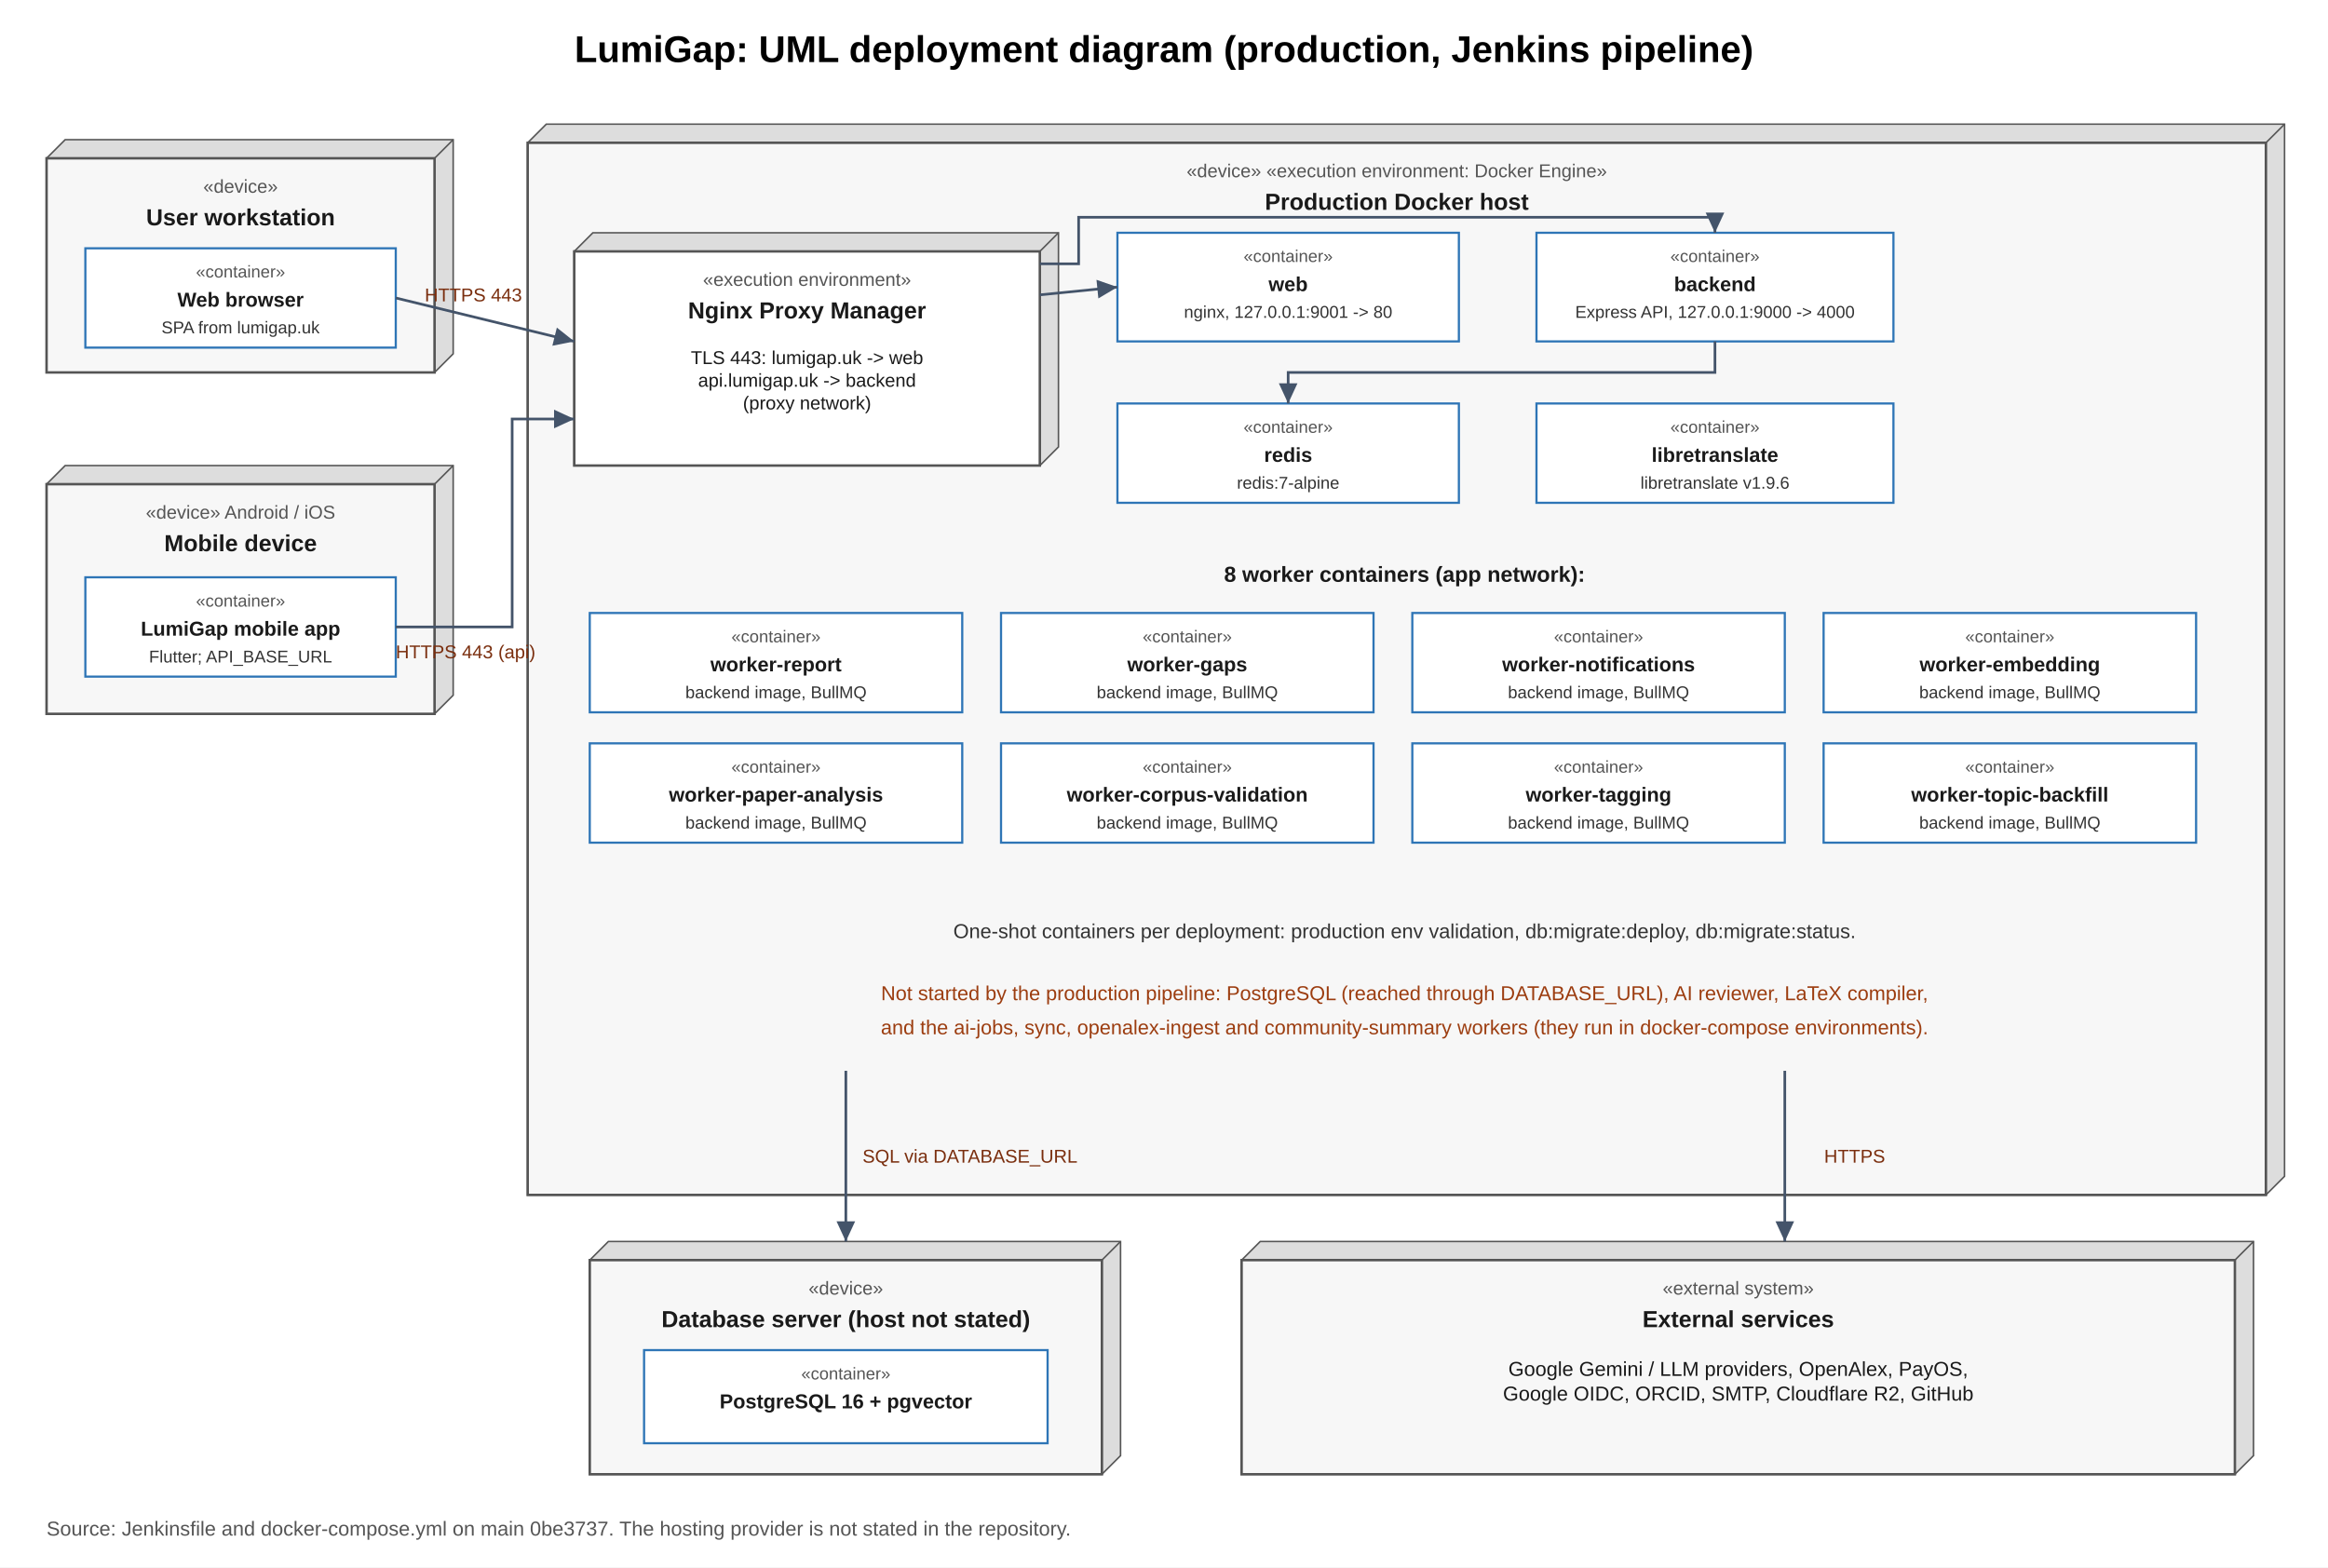
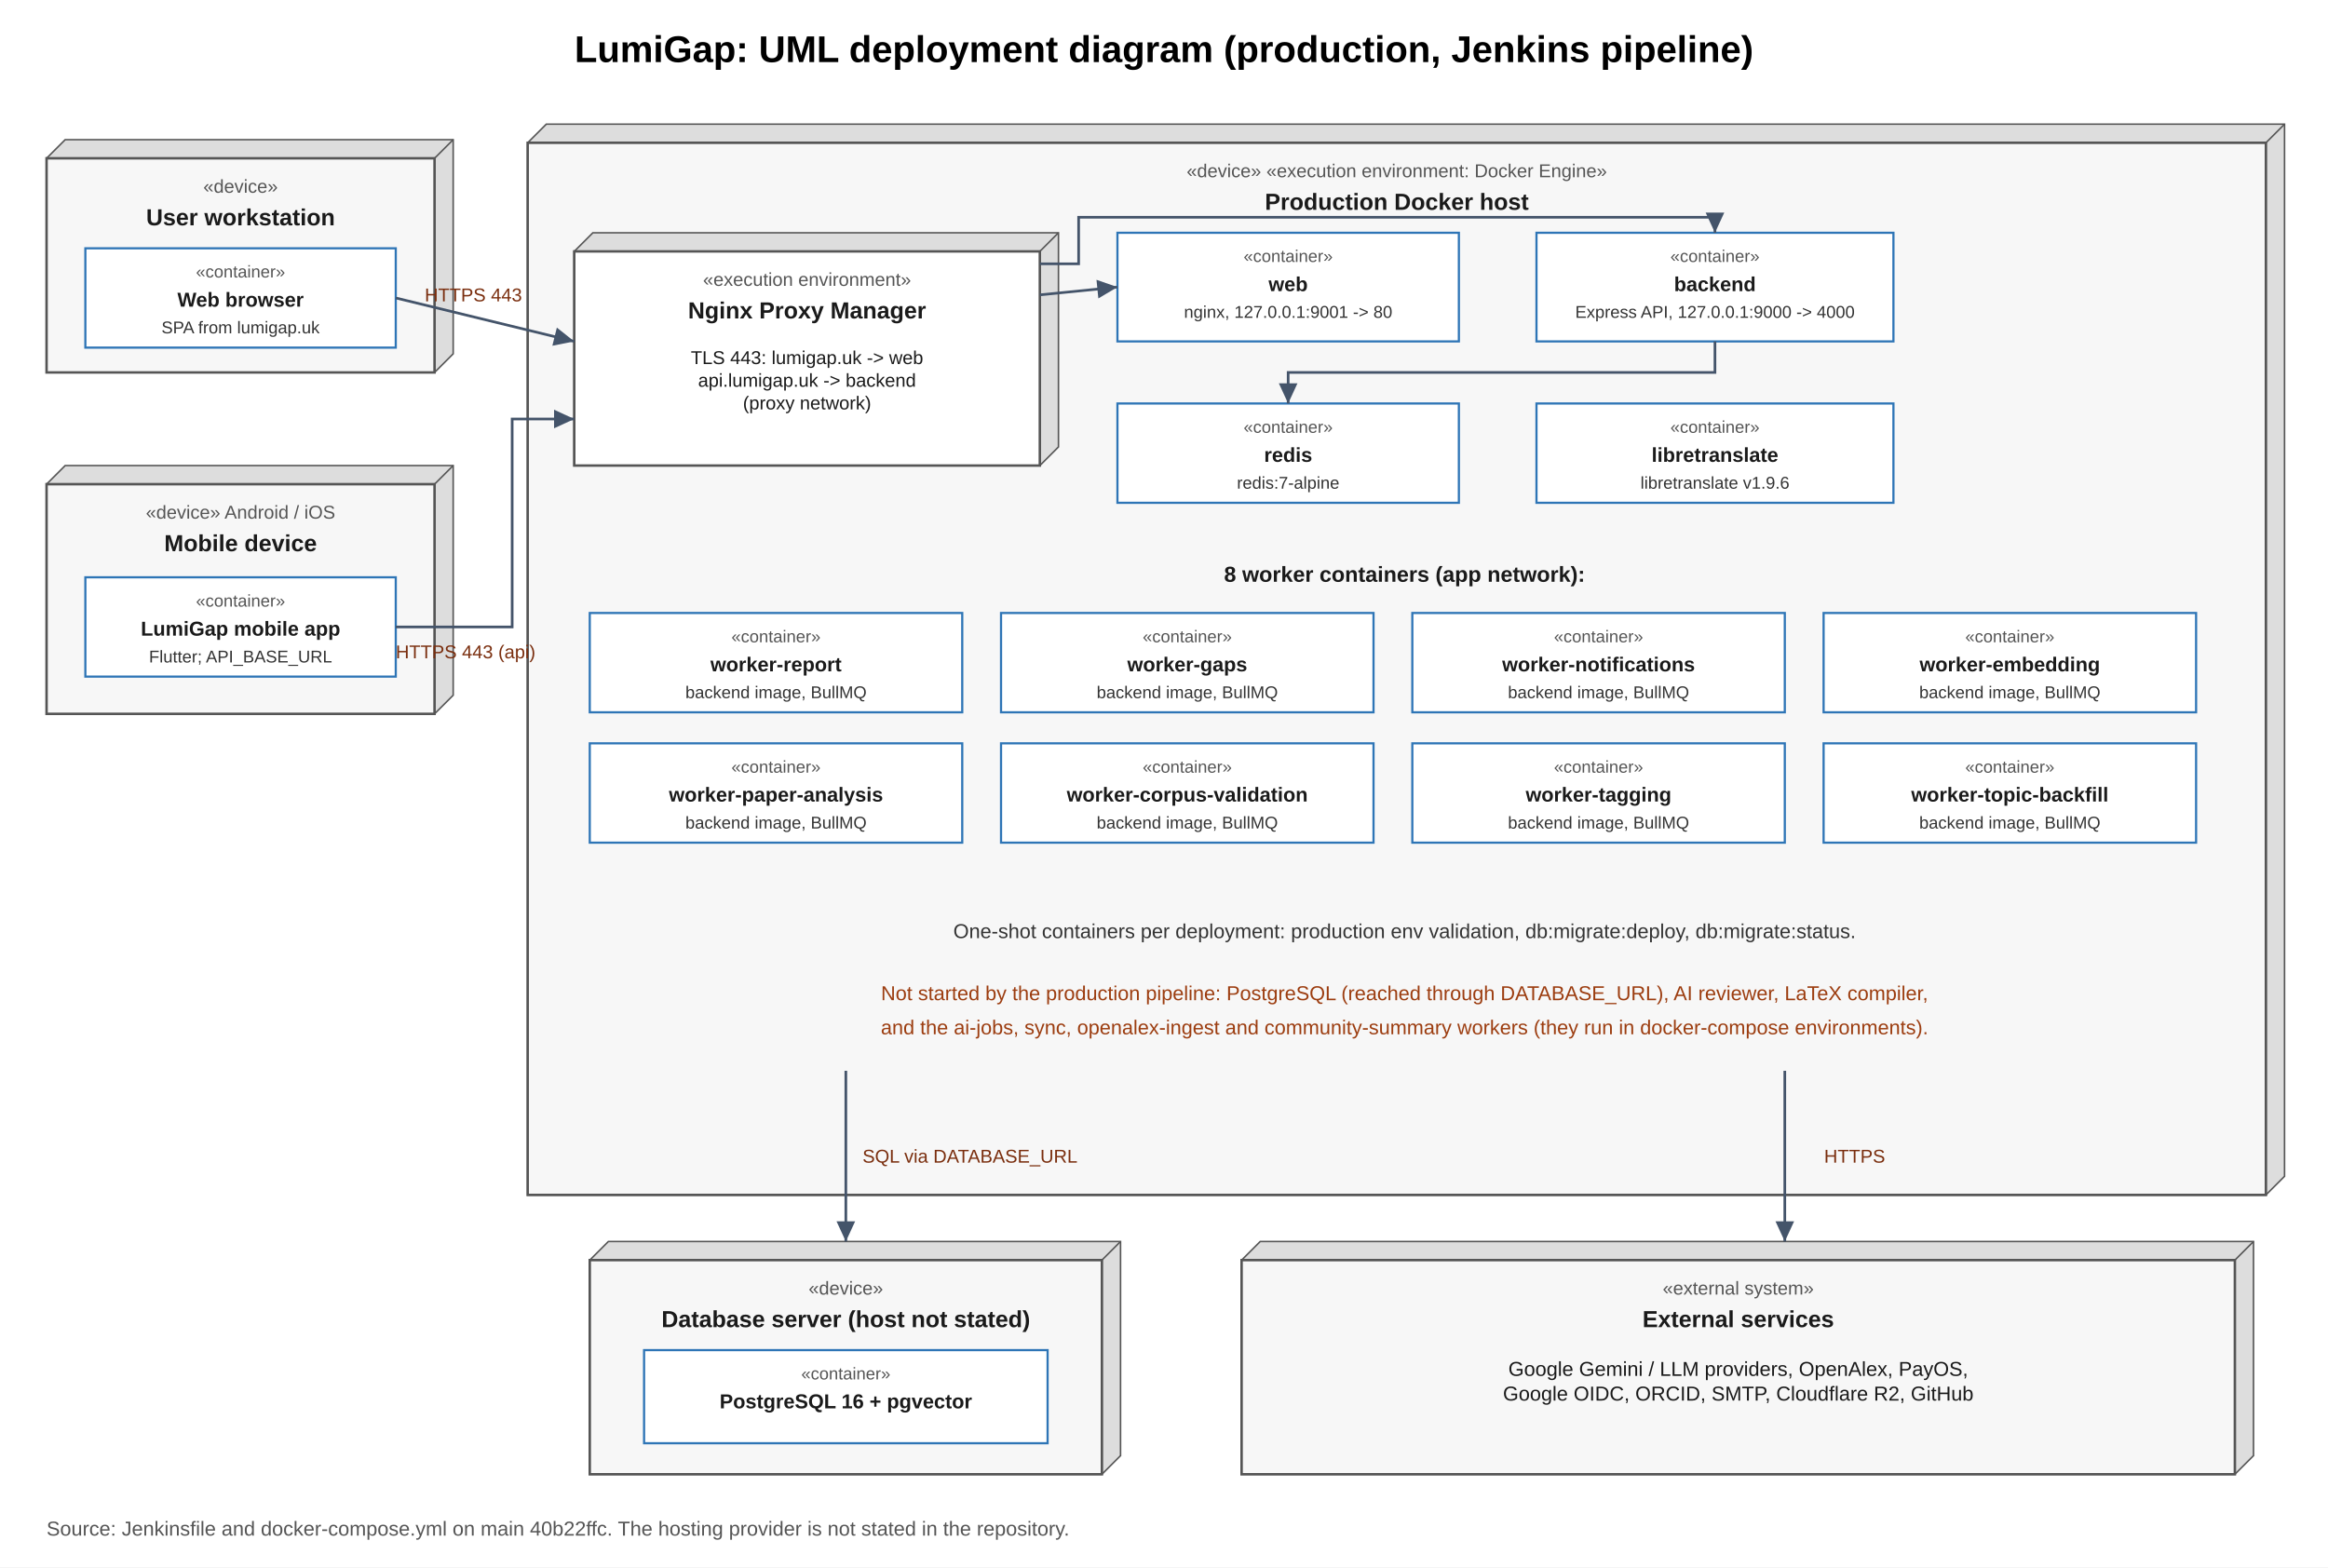
<svg xmlns="http://www.w3.org/2000/svg" width="1500" height="1010" viewBox="0 0 1500 1010" font-family="Arial">
  <rect width="1500" height="1010" fill="white" />
  <text x="750.0" y="40" font-size="24" font-weight="bold" text-anchor="middle">LumiGap: UML deployment diagram (production, Jenkins pipeline)</text>
  <polygon points="30,102 42,90 292,90 292,228 280,240 30,240" fill="#DDDDDD" stroke="#555" />
  <rect x="30" y="102" width="250" height="138" fill="#F7F7F7" stroke="#555" stroke-width="1.6" />
  <line x1="280" y1="102" x2="292" y2="90" stroke="#555" />
  <text x="155.0" y="124.2" font-size="12" text-anchor="middle" font-weight="normal" fill="#555">«device»</text>
  <text x="155.0" y="145.2" font-size="15" text-anchor="middle" font-weight="bold" fill="#1A1A1A">User workstation</text>
  <rect x="55" y="160" width="200" height="64" fill="white" stroke="#2E75B6" stroke-width="1.4" />
  <text x="155.0" y="178.8" font-size="11" text-anchor="middle" font-weight="normal" fill="#555">«container»</text>
  <text x="155.0" y="197.6" font-size="13" text-anchor="middle" font-weight="bold" fill="#1A1A1A">Web browser</text>
  <text x="155.0" y="214.8" font-size="11" text-anchor="middle" font-weight="normal" fill="#333">SPA from lumigap.uk</text>
  <polygon points="340,92 352,80 1472,80 1472,758 1460,770 340,770" fill="#DDDDDD" stroke="#555" />
  <rect x="340" y="92" width="1120" height="678" fill="#F7F7F7" stroke="#555" stroke-width="1.6" />
  <line x1="1460" y1="92" x2="1472" y2="80" stroke="#555" />
  <text x="900.0" y="114.2" font-size="12" text-anchor="middle" font-weight="normal" fill="#555">«device»  «execution environment: Docker Engine»</text>
  <text x="900.0" y="135.2" font-size="15" text-anchor="middle" font-weight="bold" fill="#1A1A1A">Production Docker host</text>
  <polygon points="370,162 382,150 682,150 682,288 670,300 370,300" fill="#DDDDDD" stroke="#555" />
  <rect x="370" y="162" width="300" height="138" fill="#FFFFFF" stroke="#555" stroke-width="1.6" />
  <line x1="670" y1="162" x2="682" y2="150" stroke="#555" />
  <text x="520.0" y="184.2" font-size="12" text-anchor="middle" font-weight="normal" fill="#555">«execution environment»</text>
  <text x="520.0" y="205.2" font-size="15" text-anchor="middle" font-weight="bold" fill="#1A1A1A">Nginx Proxy Manager</text>
  <text x="520.0" y="234.6" font-size="12" text-anchor="middle" font-weight="normal" fill="#1A1A1A">TLS 443: lumigap.uk -&gt; web</text>
  <text x="520.0" y="249.2" font-size="12" text-anchor="middle" font-weight="normal" fill="#1A1A1A">api.lumigap.uk -&gt; backend</text>
  <text x="520.0" y="263.8" font-size="12" text-anchor="middle" font-weight="normal" fill="#1A1A1A">(proxy network)</text>
  <rect x="720" y="150" width="220" height="70" fill="white" stroke="#2E75B6" stroke-width="1.4" />
  <text x="830.0" y="168.8" font-size="11" text-anchor="middle" font-weight="normal" fill="#555">«container»</text>
  <text x="830.0" y="187.6" font-size="13" text-anchor="middle" font-weight="bold" fill="#1A1A1A">web</text>
  <text x="830.0" y="204.8" font-size="11" text-anchor="middle" font-weight="normal" fill="#333">nginx, 127.0.0.1:9001 -&gt; 80</text>
  <rect x="990" y="150" width="230" height="70" fill="white" stroke="#2E75B6" stroke-width="1.4" />
  <text x="1105.0" y="168.8" font-size="11" text-anchor="middle" font-weight="normal" fill="#555">«container»</text>
  <text x="1105.0" y="187.6" font-size="13" text-anchor="middle" font-weight="bold" fill="#1A1A1A">backend</text>
  <text x="1105.0" y="204.8" font-size="11" text-anchor="middle" font-weight="normal" fill="#333">Express API, 127.0.0.1:9000 -&gt; 4000</text>
  <rect x="720" y="260" width="220" height="64" fill="white" stroke="#2E75B6" stroke-width="1.4" />
  <text x="830.0" y="278.9" font-size="11" text-anchor="middle" font-weight="normal" fill="#555">«container»</text>
  <text x="830.0" y="297.6" font-size="13" text-anchor="middle" font-weight="bold" fill="#1A1A1A">redis</text>
  <text x="830.0" y="314.9" font-size="11" text-anchor="middle" font-weight="normal" fill="#333">redis:7-alpine</text>
  <rect x="990" y="260" width="230" height="64" fill="white" stroke="#2E75B6" stroke-width="1.4" />
  <text x="1105.0" y="278.9" font-size="11" text-anchor="middle" font-weight="normal" fill="#555">«container»</text>
  <text x="1105.0" y="297.6" font-size="13" text-anchor="middle" font-weight="bold" fill="#1A1A1A">libretranslate</text>
  <text x="1105.0" y="314.9" font-size="11" text-anchor="middle" font-weight="normal" fill="#333">libretranslate v1.9.6</text>
  <text x="905.0" y="374.9" font-size="14" text-anchor="middle" font-weight="bold" fill="#1A1A1A">8 worker containers (app network):</text>
  <rect x="380" y="395" width="240" height="64" fill="white" stroke="#2E75B6" stroke-width="1.4" />
  <text x="500.0" y="413.9" font-size="11" text-anchor="middle" font-weight="normal" fill="#555">«container»</text>
  <text x="500.0" y="432.6" font-size="13" text-anchor="middle" font-weight="bold" fill="#1A1A1A">worker-report</text>
  <text x="500.0" y="449.9" font-size="11" text-anchor="middle" font-weight="normal" fill="#333">backend image, BullMQ</text>
  <rect x="645" y="395" width="240" height="64" fill="white" stroke="#2E75B6" stroke-width="1.4" />
  <text x="765.0" y="413.9" font-size="11" text-anchor="middle" font-weight="normal" fill="#555">«container»</text>
  <text x="765.0" y="432.6" font-size="13" text-anchor="middle" font-weight="bold" fill="#1A1A1A">worker-gaps</text>
  <text x="765.0" y="449.9" font-size="11" text-anchor="middle" font-weight="normal" fill="#333">backend image, BullMQ</text>
  <rect x="910" y="395" width="240" height="64" fill="white" stroke="#2E75B6" stroke-width="1.4" />
  <text x="1030.0" y="413.9" font-size="11" text-anchor="middle" font-weight="normal" fill="#555">«container»</text>
  <text x="1030.0" y="432.6" font-size="13" text-anchor="middle" font-weight="bold" fill="#1A1A1A">worker-notifications</text>
  <text x="1030.0" y="449.9" font-size="11" text-anchor="middle" font-weight="normal" fill="#333">backend image, BullMQ</text>
  <rect x="1175" y="395" width="240" height="64" fill="white" stroke="#2E75B6" stroke-width="1.4" />
  <text x="1295.0" y="413.9" font-size="11" text-anchor="middle" font-weight="normal" fill="#555">«container»</text>
  <text x="1295.0" y="432.6" font-size="13" text-anchor="middle" font-weight="bold" fill="#1A1A1A">worker-embedding</text>
  <text x="1295.0" y="449.9" font-size="11" text-anchor="middle" font-weight="normal" fill="#333">backend image, BullMQ</text>
  <rect x="380" y="479" width="240" height="64" fill="white" stroke="#2E75B6" stroke-width="1.4" />
  <text x="500.0" y="497.9" font-size="11" text-anchor="middle" font-weight="normal" fill="#555">«container»</text>
  <text x="500.0" y="516.5" font-size="13" text-anchor="middle" font-weight="bold" fill="#1A1A1A">worker-paper-analysis</text>
  <text x="500.0" y="533.9" font-size="11" text-anchor="middle" font-weight="normal" fill="#333">backend image, BullMQ</text>
  <rect x="645" y="479" width="240" height="64" fill="white" stroke="#2E75B6" stroke-width="1.4" />
  <text x="765.0" y="497.9" font-size="11" text-anchor="middle" font-weight="normal" fill="#555">«container»</text>
  <text x="765.0" y="516.5" font-size="13" text-anchor="middle" font-weight="bold" fill="#1A1A1A">worker-corpus-validation</text>
  <text x="765.0" y="533.9" font-size="11" text-anchor="middle" font-weight="normal" fill="#333">backend image, BullMQ</text>
  <rect x="910" y="479" width="240" height="64" fill="white" stroke="#2E75B6" stroke-width="1.4" />
  <text x="1030.0" y="497.9" font-size="11" text-anchor="middle" font-weight="normal" fill="#555">«container»</text>
  <text x="1030.0" y="516.5" font-size="13" text-anchor="middle" font-weight="bold" fill="#1A1A1A">worker-tagging</text>
  <text x="1030.0" y="533.9" font-size="11" text-anchor="middle" font-weight="normal" fill="#333">backend image, BullMQ</text>
  <rect x="1175" y="479" width="240" height="64" fill="white" stroke="#2E75B6" stroke-width="1.4" />
  <text x="1295.0" y="497.9" font-size="11" text-anchor="middle" font-weight="normal" fill="#555">«container»</text>
  <text x="1295.0" y="516.5" font-size="13" text-anchor="middle" font-weight="bold" fill="#1A1A1A">worker-topic-backfill</text>
  <text x="1295.0" y="533.9" font-size="11" text-anchor="middle" font-weight="normal" fill="#333">backend image, BullMQ</text>
  <text x="905.0" y="604.5" font-size="13" text-anchor="middle" font-weight="normal" fill="#333">One-shot containers per deployment: production env validation, db:migrate:deploy, db:migrate:status.</text>
  <text x="905.0" y="644.5" font-size="13" text-anchor="middle" font-weight="normal" fill="#9C3D10">Not started by the production pipeline: PostgreSQL (reached through DATABASE_URL), AI reviewer, LaTeX compiler,</text>
  <text x="905.0" y="666.5" font-size="13" text-anchor="middle" font-weight="normal" fill="#9C3D10">and the ai-jobs, sync, openalex-ingest and community-summary workers (they run in docker-compose environments).</text>
  <polygon points="380,812 392,800 722,800 722,938 710,950 380,950" fill="#DDDDDD" stroke="#555" />
  <rect x="380" y="812" width="330" height="138" fill="#F7F7F7" stroke="#555" stroke-width="1.6" />
  <line x1="710" y1="812" x2="722" y2="800" stroke="#555" />
  <text x="545.0" y="834.2" font-size="12" text-anchor="middle" font-weight="normal" fill="#555">«device»</text>
  <text x="545.0" y="855.2" font-size="15" text-anchor="middle" font-weight="bold" fill="#1A1A1A">Database server (host not stated)</text>
  <rect x="415" y="870" width="260" height="60" fill="white" stroke="#2E75B6" stroke-width="1.4" />
  <text x="545.0" y="888.9" font-size="11" text-anchor="middle" font-weight="normal" fill="#555">«container»</text>
  <text x="545.0" y="907.5" font-size="13" text-anchor="middle" font-weight="bold" fill="#1A1A1A">PostgreSQL 16 + pgvector</text>
  <polygon points="800,812 812,800 1452,800 1452,938 1440,950 800,950" fill="#DDDDDD" stroke="#555" />
  <rect x="800" y="812" width="640" height="138" fill="#F7F7F7" stroke="#555" stroke-width="1.6" />
  <line x1="1440" y1="812" x2="1452" y2="800" stroke="#555" />
  <text x="1120.0" y="834.2" font-size="12" text-anchor="middle" font-weight="normal" fill="#555">«external system»</text>
  <text x="1120.0" y="855.2" font-size="15" text-anchor="middle" font-weight="bold" fill="#1A1A1A">External services</text>
  <text x="1120.0" y="886.6" font-size="13" text-anchor="middle" font-weight="normal" fill="#1A1A1A">Google Gemini / LLM providers, OpenAlex, PayOS,</text>
  <text x="1120.0" y="902.5" font-size="13" text-anchor="middle" font-weight="normal" fill="#1A1A1A">Google OIDC, ORCID, SMTP, Cloudflare R2, GitHub</text>
  <polyline points="255.0,192.0 370.0,220.0" fill="none" stroke="#44546A" stroke-width="1.7" />
  <polygon points="370.0,220.0 358.8,211.1 355.9,222.8" fill="#44546A" />
  <text x="305.0" y="194.2" font-size="12" text-anchor="middle" font-weight="normal" fill="#7A2E0E">HTTPS 443</text>
  <polygon points="30,312 42,300 292,300 292,448 280,460 30,460" fill="#DDDDDD" stroke="#555" />
  <rect x="30" y="312" width="250" height="148" fill="#F7F7F7" stroke="#555" stroke-width="1.6" />
  <line x1="280" y1="312" x2="292" y2="300" stroke="#555" />
  <text x="155.0" y="334.2" font-size="12" text-anchor="middle" font-weight="normal" fill="#555">«device» Android / iOS</text>
  <text x="155.0" y="355.2" font-size="15" text-anchor="middle" font-weight="bold" fill="#1A1A1A">Mobile device</text>
  <rect x="55" y="372" width="200" height="64" fill="white" stroke="#2E75B6" stroke-width="1.4" />
  <text x="155.0" y="390.9" font-size="11" text-anchor="middle" font-weight="normal" fill="#555">«container»</text>
  <text x="155.0" y="409.6" font-size="13" text-anchor="middle" font-weight="bold" fill="#1A1A1A">LumiGap mobile app</text>
  <text x="155.0" y="426.9" font-size="11" text-anchor="middle" font-weight="normal" fill="#333">Flutter; API_BASE_URL</text>
  <polyline points="255.0,404.0 330.0,404.0 330.0,270.0 370.0,270.0" fill="none" stroke="#44546A" stroke-width="1.7" />
  <polygon points="370.0,270.0 357.0,264.0 357.0,276.0" fill="#44546A" />
  <text x="300.0" y="424.2" font-size="12" text-anchor="middle" font-weight="normal" fill="#7A2E0E">HTTPS 443 (api)</text>
  <polyline points="670.0,190.0 720.0,185.0" fill="none" stroke="#44546A" stroke-width="1.7" />
  <polygon points="720.0,185.0 706.5,180.3 707.7,192.3" fill="#44546A" />
  <polyline points="670.0,170.0 695.0,170.0 695.0,140.0 1105.0,140.0 1105.0,150.0" fill="none" stroke="#44546A" stroke-width="1.7" />
  <polygon points="1105.0,150.0 1111.0,137.0 1099.0,137.0" fill="#44546A" />
  <polyline points="1105.0,220.0 1105.0,240.0 830.0,240.0 830.0,260.0" fill="none" stroke="#44546A" stroke-width="1.7" />
  <polygon points="830.0,260.0 836.0,247.0 824.0,247.0" fill="#44546A" />
  <polyline points="1150.0,690.0 1150.0,800.0" fill="none" stroke="#44546A" stroke-width="1.7" />
  <polygon points="1150.0,800.0 1156.0,787.0 1144.0,787.0" fill="#44546A" />
  <text x="1195.0" y="749.2" font-size="12" text-anchor="middle" font-weight="normal" fill="#7A2E0E">HTTPS</text>
  <polyline points="545.0,690.0 545.0,800.0" fill="none" stroke="#44546A" stroke-width="1.7" />
  <polygon points="545.0,800.0 551.0,787.0 539.0,787.0" fill="#44546A" />
  <text x="625.0" y="749.2" font-size="12" text-anchor="middle" font-weight="normal" fill="#7A2E0E">SQL via DATABASE_URL</text>
-   <text x="30.0" y="989.5" font-size="13" text-anchor="start" font-weight="normal" fill="#555">Source: Jenkinsfile and docker-compose.yml on main 0be3737. The hosting provider is not stated in the repository.</text>
+   <text x="30.0" y="989.5" font-size="13" text-anchor="start" font-weight="normal" fill="#555">Source: Jenkinsfile and docker-compose.yml on main 40b22ffc. The hosting provider is not stated in the repository.</text>
</svg>
